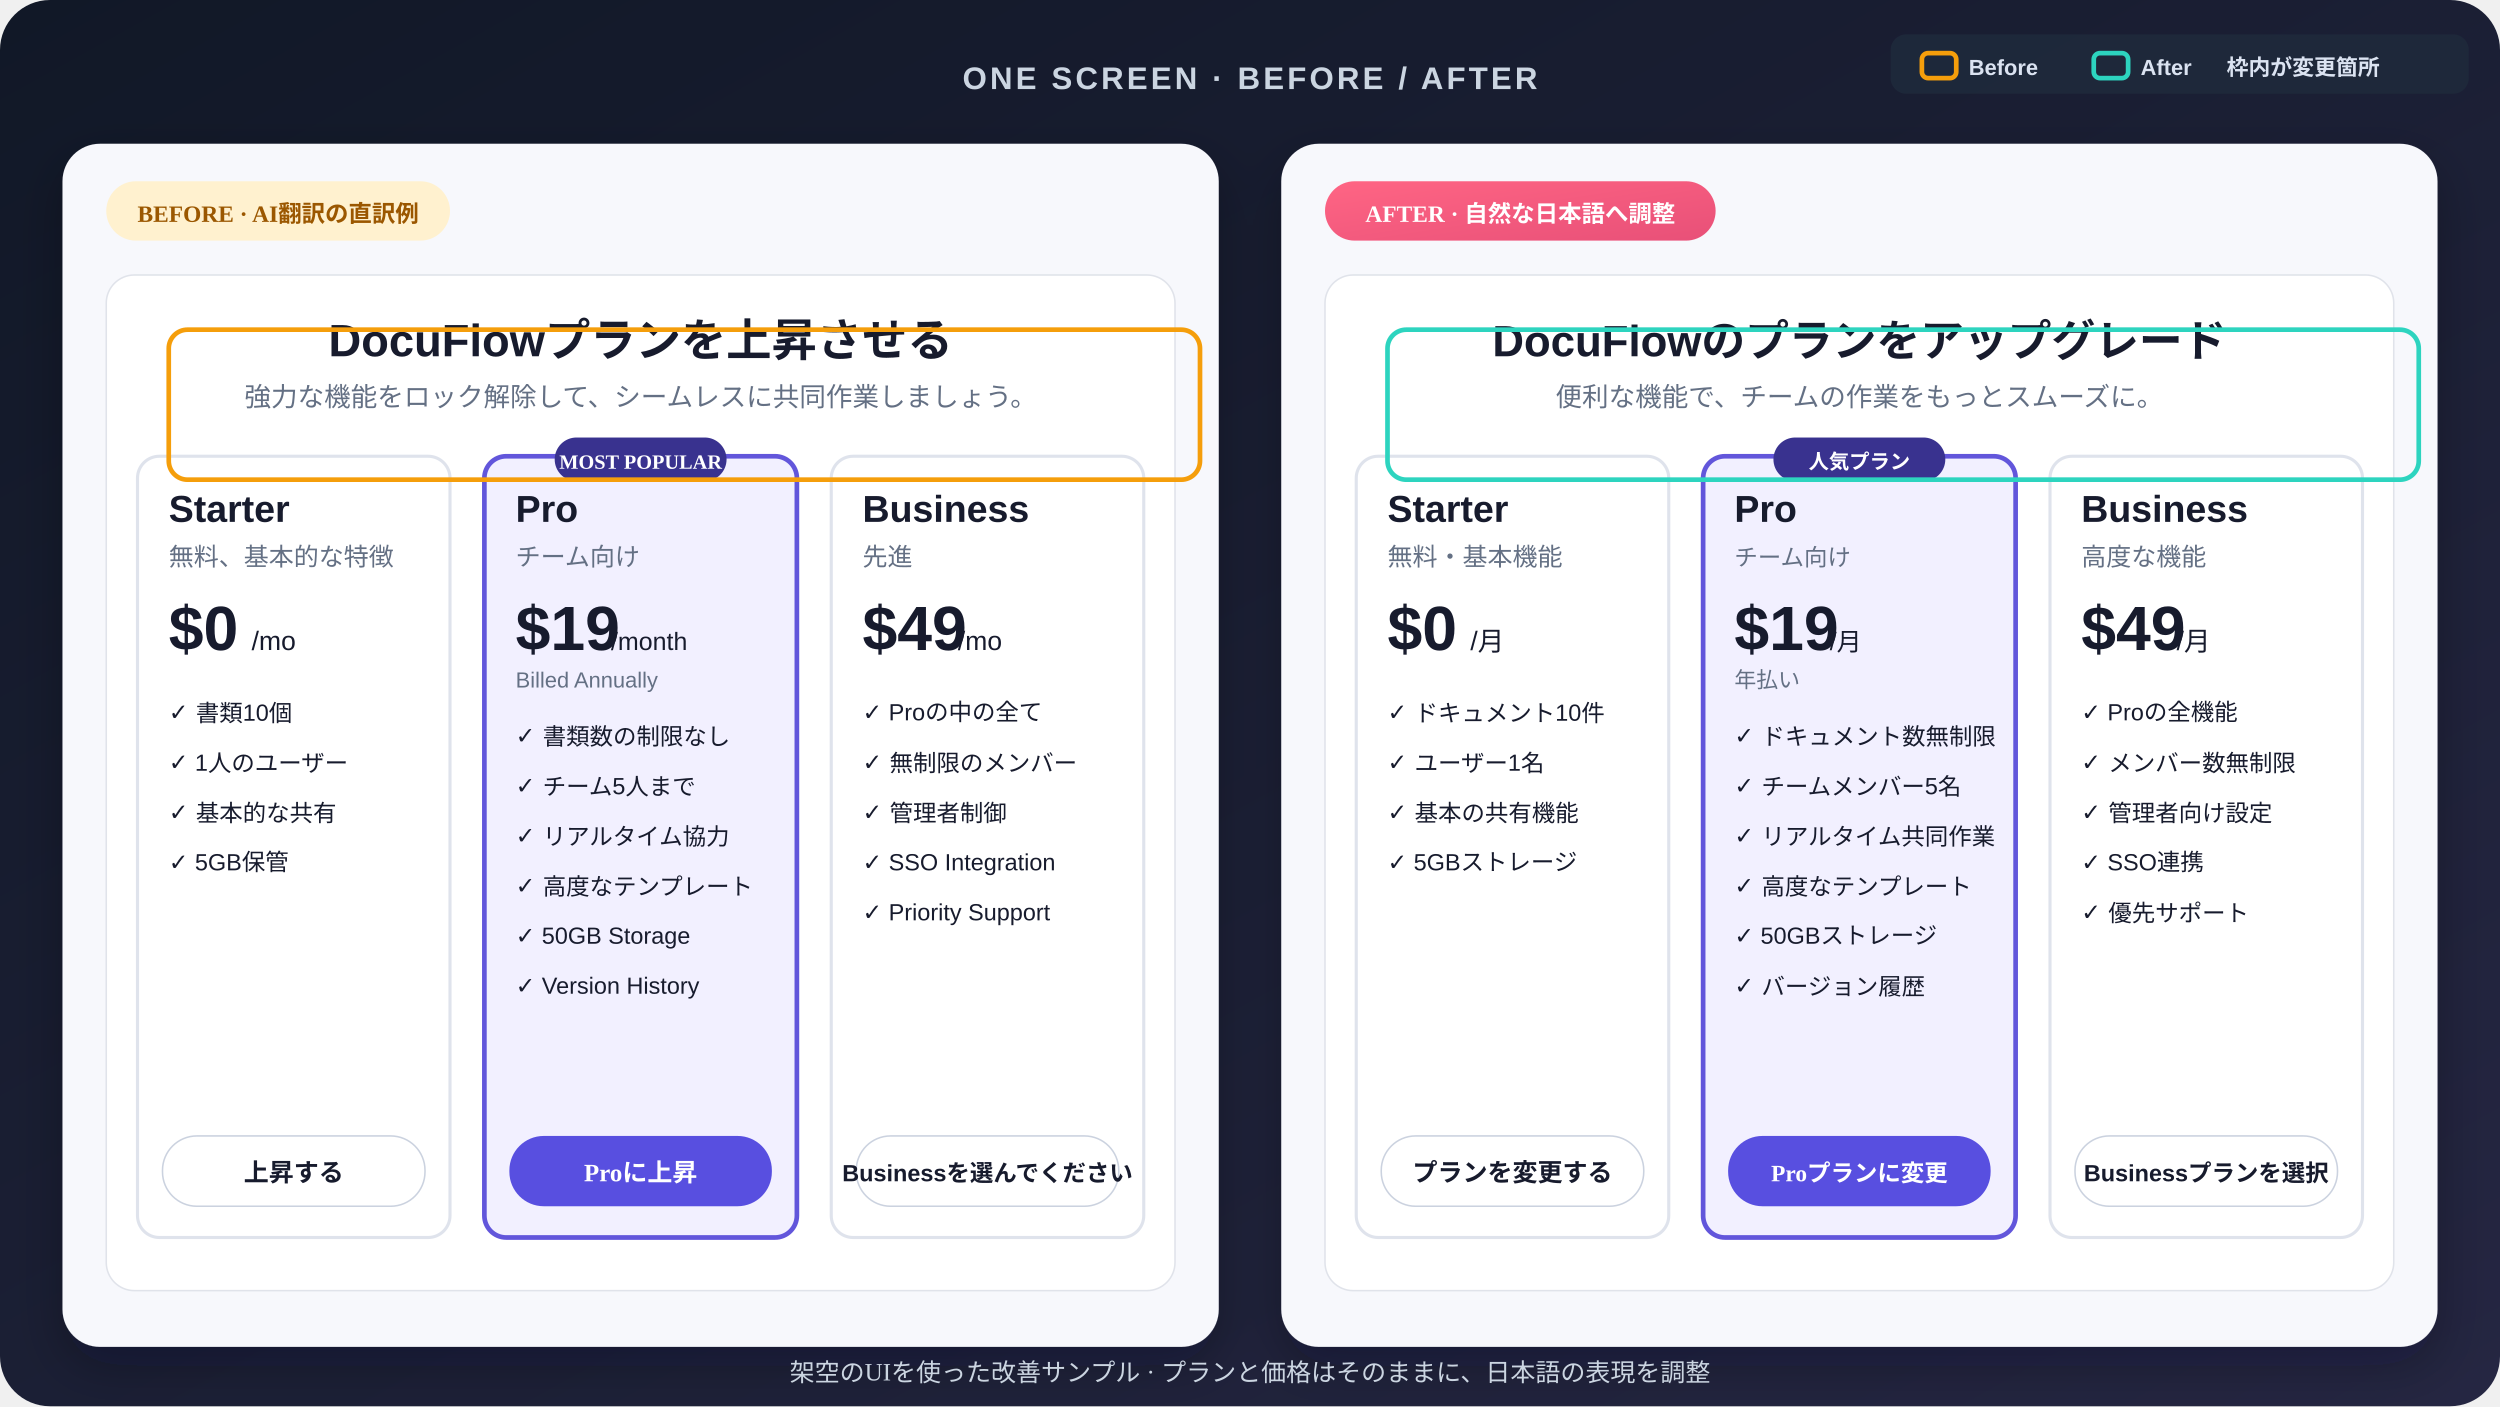
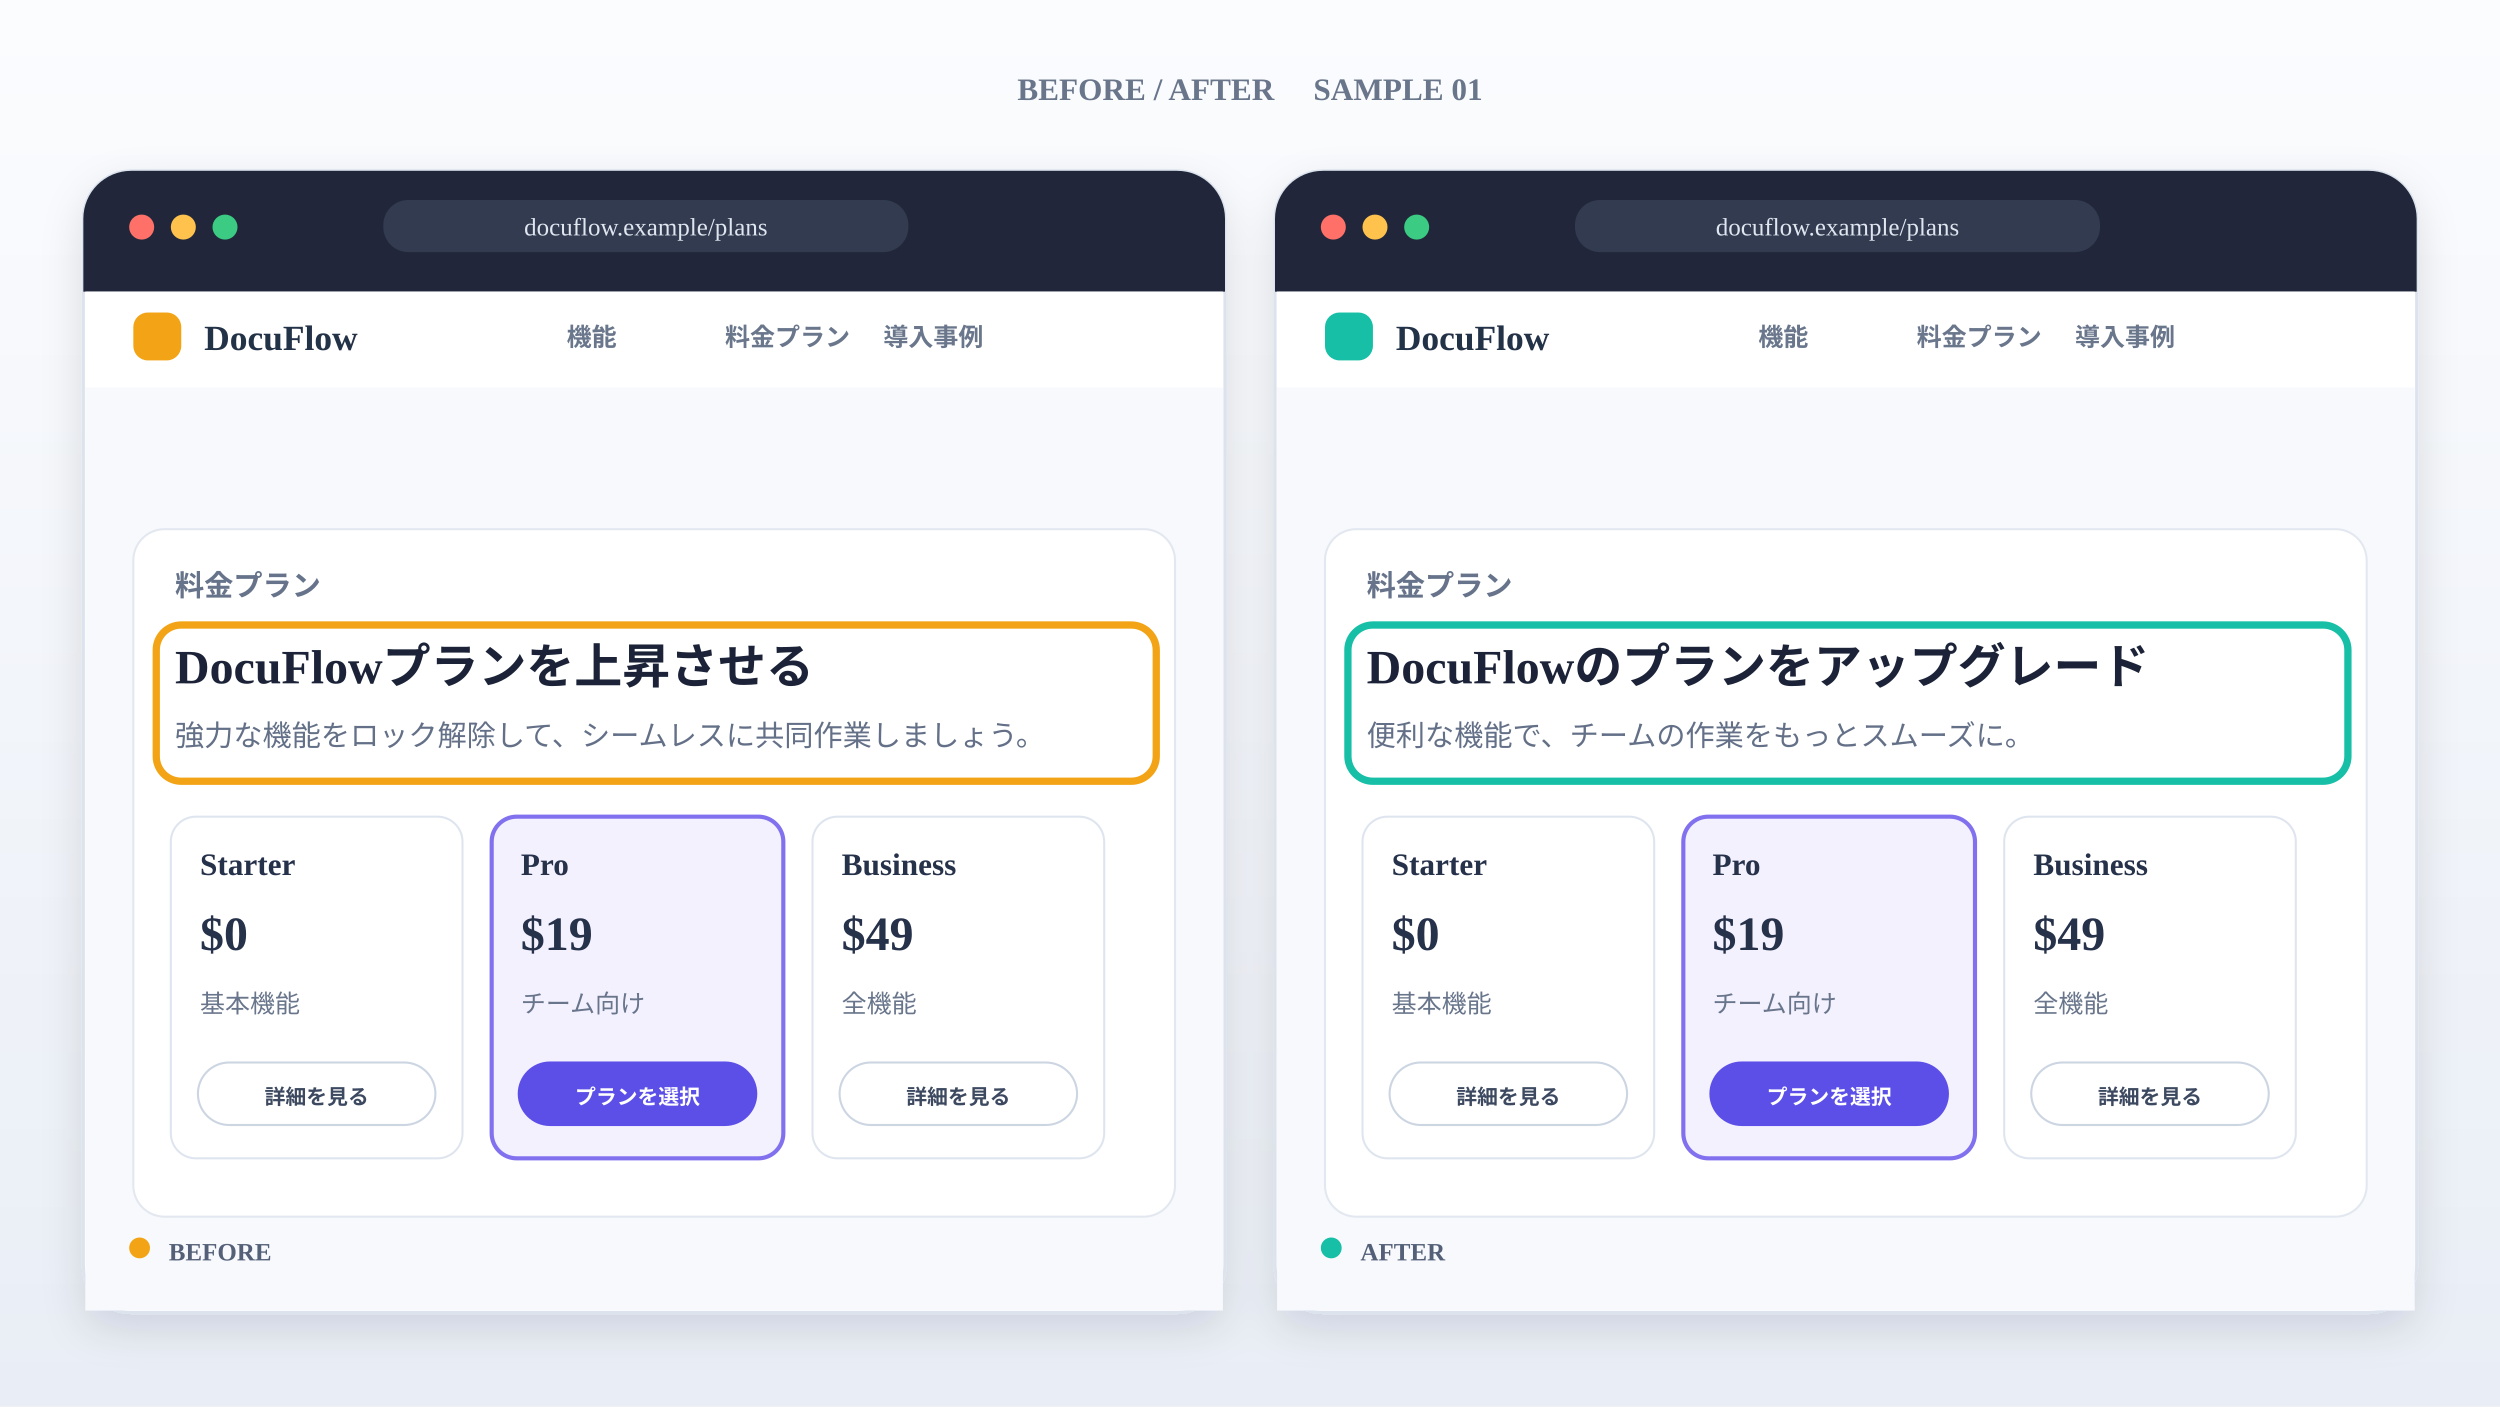
- <svg xmlns="http://www.w3.org/2000/svg" width="1600" height="900" viewBox="0 0 1600 900" role="img" aria-labelledby="title desc">
+ <svg xmlns="http://www.w3.org/2000/svg" viewBox="0 0 1200 675" width="1200" height="675">
  <defs>
-     <linearGradient id="canvas" x1="0" y1="0" x2="1" y2="1">
-       <stop offset="0" stop-color="#111827" />
-       <stop offset="1" stop-color="#252642" />
+     <linearGradient id="bg" x2="0" y2="1">
+       <stop stop-color="#fbfcfe" />
+       <stop offset="1" stop-color="#e9eef6" />
    </linearGradient>
-     <linearGradient id="accent" x1="0" y1="0" x2="1" y2="1">
-       <stop offset="0" stop-color="#ff6584" />
-       <stop offset="1" stop-color="#e85078" />
-     </linearGradient>
-     <filter id="shadow" x="-15%" y="-15%" width="130%" height="140%">
-       <feDropShadow dx="0" dy="12" stdDeviation="16" flood-color="#090b14" flood-opacity=".28" />
+     <filter id="shadow" x="-10%" y="-10%" width="120%" height="130%">
+       <feDropShadow dx="0" dy="8" stdDeviation="10" flood-color="#17243a" flood-opacity=".12" />
    </filter>
-     <style>
-       .label{font:700 20px Arial,sans-serif;letter-spacing:2px}
-       .ui{font-family:Arial,"Noto Sans JP",sans-serif;fill:#171b2d}
-       .muted{fill:#647084}
-       .panel{fill:#f7f8fc}
-       .plan{fill:#fff;stroke:#dfe3ec;stroke-width:2}
-       .pro{fill:#f2f0ff;stroke:#6256db;stroke-width:3}
-       .feature{font-size:15px}
-     </style>
  </defs>
-   <rect width="1600" height="900" rx="32" fill="url(#canvas)" />
-   <text x="800" y="57" text-anchor="middle" fill="#cbd5e1" class="label">ONE SCREEN · BEFORE / AFTER</text>
-   <g aria-label="変更箇所の凡例" font-family="Arial, sans-serif" font-size="14" font-weight="700">
-     <rect x="1210" y="22" width="370" height="38" rx="10" fill="#1e293b" fill-opacity=".94" />
-     <rect x="1230" y="34" width="22" height="16" rx="4" fill="none" stroke="#f59e0b" stroke-width="3" />
-     <text x="1260" y="48" fill="#dbe3f1">Before</text>
-     <rect x="1340" y="34" width="22" height="16" rx="4" fill="none" stroke="#2dd4bf" stroke-width="3" />
-     <text x="1370" y="48" fill="#dbe3f1">After</text>
-     <text x="1425" y="48" fill="#dbe3f1">枠内が変更箇所</text>
-   </g>
+   <rect width="1200" height="675" fill="url(#bg)" />
+   <text x="600" y="48" font-size="15" font-weight="750" text-anchor="middle" fill="#68758a">BEFORE / AFTER　 SAMPLE 01</text>
  <g filter="url(#shadow)">
-     <rect x="40" y="92" width="740" height="770" rx="24" class="panel" />
-     <rect x="820" y="92" width="740" height="770" rx="24" class="panel" />
-   </g>
-   <rect x="68" y="116" width="220" height="38" rx="19" fill="#fff1cf" />
-   <text x="178" y="142" text-anchor="middle" fill="#9b5700" font-size="15" font-weight="700">BEFORE · AI翻訳の直訳例</text>
-   <rect x="848" y="116" width="250" height="38" rx="19" fill="url(#accent)" />
-   <text x="973" y="142" text-anchor="middle" fill="#fff" font-size="15" font-weight="700">AFTER · 自然な日本語へ調整</text>
-   <g transform="translate(68 176)">
-     <rect width="684" height="650" rx="18" fill="#fff" stroke="#e0e3ea" />
-     <text x="342" y="52" text-anchor="middle" class="ui" font-size="29" font-weight="700">DocuFlowプランを上昇させる</text>
-     <text x="342" y="84" text-anchor="middle" class="ui muted" font-size="17">強力な機能をロック解除して、シームレスに共同作業しましょう。</text>
-     <g transform="translate(20 116)">
-       <rect width="200" height="500" rx="14" class="plan" />
-       <text x="20" y="42" class="ui" font-size="24" font-weight="700">Starter</text>
-       <text x="20" y="70" class="ui muted" font-size="16">無料、基本的な特徴</text>
-       <text x="20" y="124" class="ui" font-size="40" font-weight="700">$0</text>
-       <text x="73" y="124" class="ui" font-size="17">/mo</text>
-       <text x="20" y="169" class="ui feature">✓ 書類10個</text>
-       <text x="20" y="201" class="ui feature">✓ 1人のユーザー</text>
-       <text x="20" y="233" class="ui feature">✓ 基本的な共有</text>
-       <text x="20" y="265" class="ui feature">✓ 5GB保管</text>
-       <rect x="16" y="435" width="168" height="45" rx="22" fill="#fff" stroke="#cbd2df" />
-       <text x="100" y="464" text-anchor="middle" class="ui" font-size="16" font-weight="700">上昇する</text>
+     <g>
+       <rect x="40" y="82" width="548" height="548" rx="23" fill="#fff" stroke="#dce3ed" stroke-width="1.5" />
+       <path d="M63 82h502a23 23 0 0 1 23 23v35H40V105a23 23 0 0 1 23-23z" fill="#20283a" />
+       <circle cx="68" cy="109" r="6" fill="#ff7167" />
+       <circle cx="88" cy="109" r="6" fill="#ffc24d" />
+       <circle cx="108" cy="109" r="6" fill="#3acb83" />
+       <rect x="184" y="96" width="252" height="25" rx="12" fill="#323b50" />
+       <text x="310" y="113" font-size="12" font-weight="500" text-anchor="middle" fill="#e0e6ef">docuflow.example/plans</text>
+       <rect x="41" y="140" width="546" height="46" fill="#fff" />
+       <rect x="64" y="150" width="23" height="23" rx="7" fill="#F2A313" stroke="none" stroke-width="1" />
+       <text x="98" y="168" font-size="17" font-weight="750" text-anchor="start" fill="#243047">DocuFlow</text>
+       <text x="272" y="166" font-size="12" font-weight="550" text-anchor="start" fill="#69768b">機能</text>
+       <text x="348" y="166" font-size="12" font-weight="550" text-anchor="start" fill="#69768b">料金プラン</text>
+       <text x="424" y="166" font-size="12" font-weight="550" text-anchor="start" fill="#69768b">導入事例</text>
+       <rect x="41" y="186" width="546" height="443" fill="#f8f9fc" />
+       <rect x="64" y="254" width="500" height="330" rx="15" fill="#fff" stroke="#e3e8f0" stroke-width="1" />
+       <text x="84" y="286" font-size="14" font-weight="700" text-anchor="start" fill="#66738a">料金プラン</text>
+       <text x="84" y="328" font-size="23" font-weight="750" text-anchor="start" fill="#1b2438">DocuFlowプランを上昇させる</text>
+       <text x="84" y="358" font-size="14" font-weight="500" text-anchor="start" fill="#637087">強力な機能をロック解除して、シームレスに共同作業しましょう。</text>
+       <rect x="82" y="392" width="140" height="164" rx="12" fill="#fff" stroke="#dfe5ef" stroke-width="1" />
+       <text x="96" y="420" font-size="15" font-weight="700" text-anchor="start" fill="#25304a">Starter</text>
+       <text x="96" y="456" font-size="23" font-weight="750" text-anchor="start" fill="#25304a">$0</text>
+       <text x="96" y="486" font-size="12" font-weight="500" text-anchor="start" fill="#68758b">基本機能</text>
+       <rect x="95" y="510" width="114" height="30" rx="15" fill="#fff" stroke="#ccd5e2" stroke-width="1" />
+       <text x="152" y="530" font-size="10" font-weight="700" text-anchor="middle" fill="#3d4a60">詳細を見る</text>
+       <rect x="236" y="392" width="140" height="164" rx="12" fill="#f4f1ff" stroke="#8171ee" stroke-width="2" />
+       <text x="250" y="420" font-size="15" font-weight="700" text-anchor="start" fill="#25304a">Pro</text>
+       <text x="250" y="456" font-size="23" font-weight="750" text-anchor="start" fill="#25304a">$19</text>
+       <text x="250" y="486" font-size="12" font-weight="500" text-anchor="start" fill="#68758b">チーム向け</text>
+       <rect x="249" y="510" width="114" height="30" rx="15" fill="#5c50e8" stroke="#5c50e8" stroke-width="1" />
+       <text x="306" y="530" font-size="10" font-weight="700" text-anchor="middle" fill="#fff">プランを選択</text>
+       <rect x="390" y="392" width="140" height="164" rx="12" fill="#fff" stroke="#dfe5ef" stroke-width="1" />
+       <text x="404" y="420" font-size="15" font-weight="700" text-anchor="start" fill="#25304a">Business</text>
+       <text x="404" y="456" font-size="23" font-weight="750" text-anchor="start" fill="#25304a">$49</text>
+       <text x="404" y="486" font-size="12" font-weight="500" text-anchor="start" fill="#68758b">全機能</text>
+       <rect x="403" y="510" width="114" height="30" rx="15" fill="#fff" stroke="#ccd5e2" stroke-width="1" />
+       <text x="460" y="530" font-size="10" font-weight="700" text-anchor="middle" fill="#3d4a60">詳細を見る</text>
+       <rect x="75" y="300" width="480" height="75" rx="12" fill="none" stroke="#F2A313" stroke-width="3.5" />
+       <rect x="62" y="594" width="10" height="10" rx="5" fill="#F2A313" />
+       <text x="81" y="605" font-size="12" font-weight="750" text-anchor="start" fill="#526078">BEFORE</text>
    </g>
-     <g transform="translate(242 116)">
-       <rect width="200" height="500" rx="14" class="pro" />
-       <rect x="45" y="-12" width="110" height="28" rx="14" fill="#39328f" />
-       <text x="100" y="8" text-anchor="middle" fill="#fff" font-size="13" font-weight="700">MOST POPULAR</text>
-       <text x="20" y="42" class="ui" font-size="24" font-weight="700">Pro</text>
-       <text x="20" y="70" class="ui muted" font-size="16">チーム向け</text>
-       <text x="20" y="124" class="ui" font-size="40" font-weight="700">$19</text>
-       <text x="81" y="124" class="ui" font-size="16">/month</text>
-       <text x="20" y="148" class="ui muted" font-size="14">Billed Annually</text>
-       <text x="20" y="184" class="ui feature">✓ 書類数の制限なし</text>
-       <text x="20" y="216" class="ui feature">✓ チーム5人まで</text>
-       <text x="20" y="248" class="ui feature">✓ リアルタイム協力</text>
-       <text x="20" y="280" class="ui feature">✓ 高度なテンプレート</text>
-       <text x="20" y="312" class="ui feature">✓ 50GB Storage</text>
-       <text x="20" y="344" class="ui feature">✓ Version History</text>
-       <rect x="16" y="435" width="168" height="45" rx="22" fill="#584fe0" />
-       <text x="100" y="464" text-anchor="middle" fill="#fff" font-size="16" font-weight="700">Proに上昇</text>
-     </g>
-     <g transform="translate(464 116)">
-       <rect width="200" height="500" rx="14" class="plan" />
-       <text x="20" y="42" class="ui" font-size="24" font-weight="700">Business</text>
-       <text x="20" y="70" class="ui muted" font-size="16">先進</text>
-       <text x="20" y="124" class="ui" font-size="40" font-weight="700">$49</text>
-       <text x="81" y="124" class="ui" font-size="17">/mo</text>
-       <text x="20" y="169" class="ui feature">✓ Proの中の全て</text>
-       <text x="20" y="201" class="ui feature">✓ 無制限のメンバー</text>
-       <text x="20" y="233" class="ui feature">✓ 管理者制御</text>
-       <text x="20" y="265" class="ui feature">✓ SSO Integration</text>
-       <text x="20" y="297" class="ui feature">✓ Priority Support</text>
-       <rect x="16" y="435" width="168" height="45" rx="22" fill="#fff" stroke="#cbd2df" />
-       <text x="100" y="464" text-anchor="middle" class="ui" font-size="15" font-weight="700">Businessを選んでください</text>
+     <g>
+       <rect x="612" y="82" width="548" height="548" rx="23" fill="#fff" stroke="#dce3ed" stroke-width="1.5" />
+       <path d="M635 82h502a23 23 0 0 1 23 23v35H612V105a23 23 0 0 1 23-23z" fill="#20283a" />
+       <circle cx="640" cy="109" r="6" fill="#ff7167" />
+       <circle cx="660" cy="109" r="6" fill="#ffc24d" />
+       <circle cx="680" cy="109" r="6" fill="#3acb83" />
+       <rect x="756" y="96" width="252" height="25" rx="12" fill="#323b50" />
+       <text x="882" y="113" font-size="12" font-weight="500" text-anchor="middle" fill="#e0e6ef">docuflow.example/plans</text>
+       <rect x="613" y="140" width="546" height="46" fill="#fff" />
+       <rect x="636" y="150" width="23" height="23" rx="7" fill="#13BFA5" stroke="none" stroke-width="1" />
+       <text x="670" y="168" font-size="17" font-weight="750" text-anchor="start" fill="#243047">DocuFlow</text>
+       <text x="844" y="166" font-size="12" font-weight="550" text-anchor="start" fill="#69768b">機能</text>
+       <text x="920" y="166" font-size="12" font-weight="550" text-anchor="start" fill="#69768b">料金プラン</text>
+       <text x="996" y="166" font-size="12" font-weight="550" text-anchor="start" fill="#69768b">導入事例</text>
+       <rect x="613" y="186" width="546" height="443" fill="#f8f9fc" />
+       <rect x="636" y="254" width="500" height="330" rx="15" fill="#fff" stroke="#e3e8f0" stroke-width="1" />
+       <text x="656" y="286" font-size="14" font-weight="700" text-anchor="start" fill="#66738a">料金プラン</text>
+       <text x="656" y="328" font-size="23" font-weight="750" text-anchor="start" fill="#1b2438">DocuFlowのプランをアップグレード</text>
+       <text x="656" y="358" font-size="14" font-weight="500" text-anchor="start" fill="#637087">便利な機能で、チームの作業をもっとスムーズに。</text>
+       <rect x="654" y="392" width="140" height="164" rx="12" fill="#fff" stroke="#dfe5ef" stroke-width="1" />
+       <text x="668" y="420" font-size="15" font-weight="700" text-anchor="start" fill="#25304a">Starter</text>
+       <text x="668" y="456" font-size="23" font-weight="750" text-anchor="start" fill="#25304a">$0</text>
+       <text x="668" y="486" font-size="12" font-weight="500" text-anchor="start" fill="#68758b">基本機能</text>
+       <rect x="667" y="510" width="114" height="30" rx="15" fill="#fff" stroke="#ccd5e2" stroke-width="1" />
+       <text x="724" y="530" font-size="10" font-weight="700" text-anchor="middle" fill="#3d4a60">詳細を見る</text>
+       <rect x="808" y="392" width="140" height="164" rx="12" fill="#f4f1ff" stroke="#8171ee" stroke-width="2" />
+       <text x="822" y="420" font-size="15" font-weight="700" text-anchor="start" fill="#25304a">Pro</text>
+       <text x="822" y="456" font-size="23" font-weight="750" text-anchor="start" fill="#25304a">$19</text>
+       <text x="822" y="486" font-size="12" font-weight="500" text-anchor="start" fill="#68758b">チーム向け</text>
+       <rect x="821" y="510" width="114" height="30" rx="15" fill="#5c50e8" stroke="#5c50e8" stroke-width="1" />
+       <text x="878" y="530" font-size="10" font-weight="700" text-anchor="middle" fill="#fff">プランを選択</text>
+       <rect x="962" y="392" width="140" height="164" rx="12" fill="#fff" stroke="#dfe5ef" stroke-width="1" />
+       <text x="976" y="420" font-size="15" font-weight="700" text-anchor="start" fill="#25304a">Business</text>
+       <text x="976" y="456" font-size="23" font-weight="750" text-anchor="start" fill="#25304a">$49</text>
+       <text x="976" y="486" font-size="12" font-weight="500" text-anchor="start" fill="#68758b">全機能</text>
+       <rect x="975" y="510" width="114" height="30" rx="15" fill="#fff" stroke="#ccd5e2" stroke-width="1" />
+       <text x="1032" y="530" font-size="10" font-weight="700" text-anchor="middle" fill="#3d4a60">詳細を見る</text>
+       <rect x="647" y="300" width="480" height="75" rx="12" fill="none" stroke="#13BFA5" stroke-width="3.5" />
+       <rect x="634" y="594" width="10" height="10" rx="5" fill="#13BFA5" />
+       <text x="653" y="605" font-size="12" font-weight="750" text-anchor="start" fill="#526078">AFTER</text>
    </g>
  </g>
-   <g transform="translate(848 176)">
-     <rect width="684" height="650" rx="18" fill="#fff" stroke="#e0e3ea" />
-     <text x="342" y="52" text-anchor="middle" class="ui" font-size="28" font-weight="700">DocuFlowのプランをアップグレード</text>
-     <text x="342" y="84" text-anchor="middle" class="ui muted" font-size="17">便利な機能で、チームの作業をもっとスムーズに。</text>
-     <g transform="translate(20 116)">
-       <rect width="200" height="500" rx="14" class="plan" />
-       <text x="20" y="42" class="ui" font-size="24" font-weight="700">Starter</text>
-       <text x="20" y="70" class="ui muted" font-size="16">無料・基本機能</text>
-       <text x="20" y="124" class="ui" font-size="40" font-weight="700">$0</text>
-       <text x="73" y="124" class="ui" font-size="17">/月</text>
-       <text x="20" y="169" class="ui feature">✓ ドキュメント10件</text>
-       <text x="20" y="201" class="ui feature">✓ ユーザー1名</text>
-       <text x="20" y="233" class="ui feature">✓ 基本の共有機能</text>
-       <text x="20" y="265" class="ui feature">✓ 5GBストレージ</text>
-       <rect x="16" y="435" width="168" height="45" rx="22" fill="#fff" stroke="#cbd2df" />
-       <text x="100" y="464" text-anchor="middle" class="ui" font-size="16" font-weight="700">プランを変更する</text>
-     </g>
-     <g transform="translate(242 116)">
-       <rect width="200" height="500" rx="14" class="pro" />
-       <rect x="45" y="-12" width="110" height="28" rx="14" fill="#39328f" />
-       <text x="100" y="8" text-anchor="middle" fill="#fff" font-size="13" font-weight="700">人気プラン</text>
-       <text x="20" y="42" class="ui" font-size="24" font-weight="700">Pro</text>
-       <text x="20" y="70" class="ui muted" font-size="15">チーム向け</text>
-       <text x="20" y="124" class="ui" font-size="40" font-weight="700">$19</text>
-       <text x="81" y="124" class="ui" font-size="16">/月</text>
-       <text x="20" y="148" class="ui muted" font-size="14">年払い</text>
-       <text x="20" y="184" class="ui feature">✓ ドキュメント数無制限</text>
-       <text x="20" y="216" class="ui feature">✓ チームメンバー5名</text>
-       <text x="20" y="248" class="ui feature">✓ リアルタイム共同作業</text>
-       <text x="20" y="280" class="ui feature">✓ 高度なテンプレート</text>
-       <text x="20" y="312" class="ui feature">✓ 50GBストレージ</text>
-       <text x="20" y="344" class="ui feature">✓ バージョン履歴</text>
-       <rect x="16" y="435" width="168" height="45" rx="22" fill="#584fe0" />
-       <text x="100" y="464" text-anchor="middle" fill="#fff" font-size="15" font-weight="700">Proプランに変更</text>
-     </g>
-     <g transform="translate(464 116)">
-       <rect width="200" height="500" rx="14" class="plan" />
-       <text x="20" y="42" class="ui" font-size="24" font-weight="700">Business</text>
-       <text x="20" y="70" class="ui muted" font-size="16">高度な機能</text>
-       <text x="20" y="124" class="ui" font-size="40" font-weight="700">$49</text>
-       <text x="81" y="124" class="ui" font-size="17">/月</text>
-       <text x="20" y="169" class="ui feature">✓ Proの全機能</text>
-       <text x="20" y="201" class="ui feature">✓ メンバー数無制限</text>
-       <text x="20" y="233" class="ui feature">✓ 管理者向け設定</text>
-       <text x="20" y="265" class="ui feature">✓ SSO連携</text>
-       <text x="20" y="297" class="ui feature">✓ 優先サポート</text>
-       <rect x="16" y="435" width="168" height="45" rx="22" fill="#fff" stroke="#cbd2df" />
-       <text x="100" y="464" text-anchor="middle" class="ui" font-size="15" font-weight="700">Businessプランを選択</text>
-     </g>
-   </g>
-   <text x="800" y="884" text-anchor="middle" fill="#cbd5e1" font-size="16">架空のUIを使った改善サンプル · プランと価格はそのままに、日本語の表現を調整</text>
-   <g aria-label="変更箇所">
-     <rect x="108" y="211" width="660" height="96" rx="12" fill="none" stroke="#f59e0b" stroke-width="3" />
-     <rect x="888" y="211" width="660" height="96" rx="12" fill="none" stroke="#2dd4bf" stroke-width="3" />
-   </g>
</svg>
